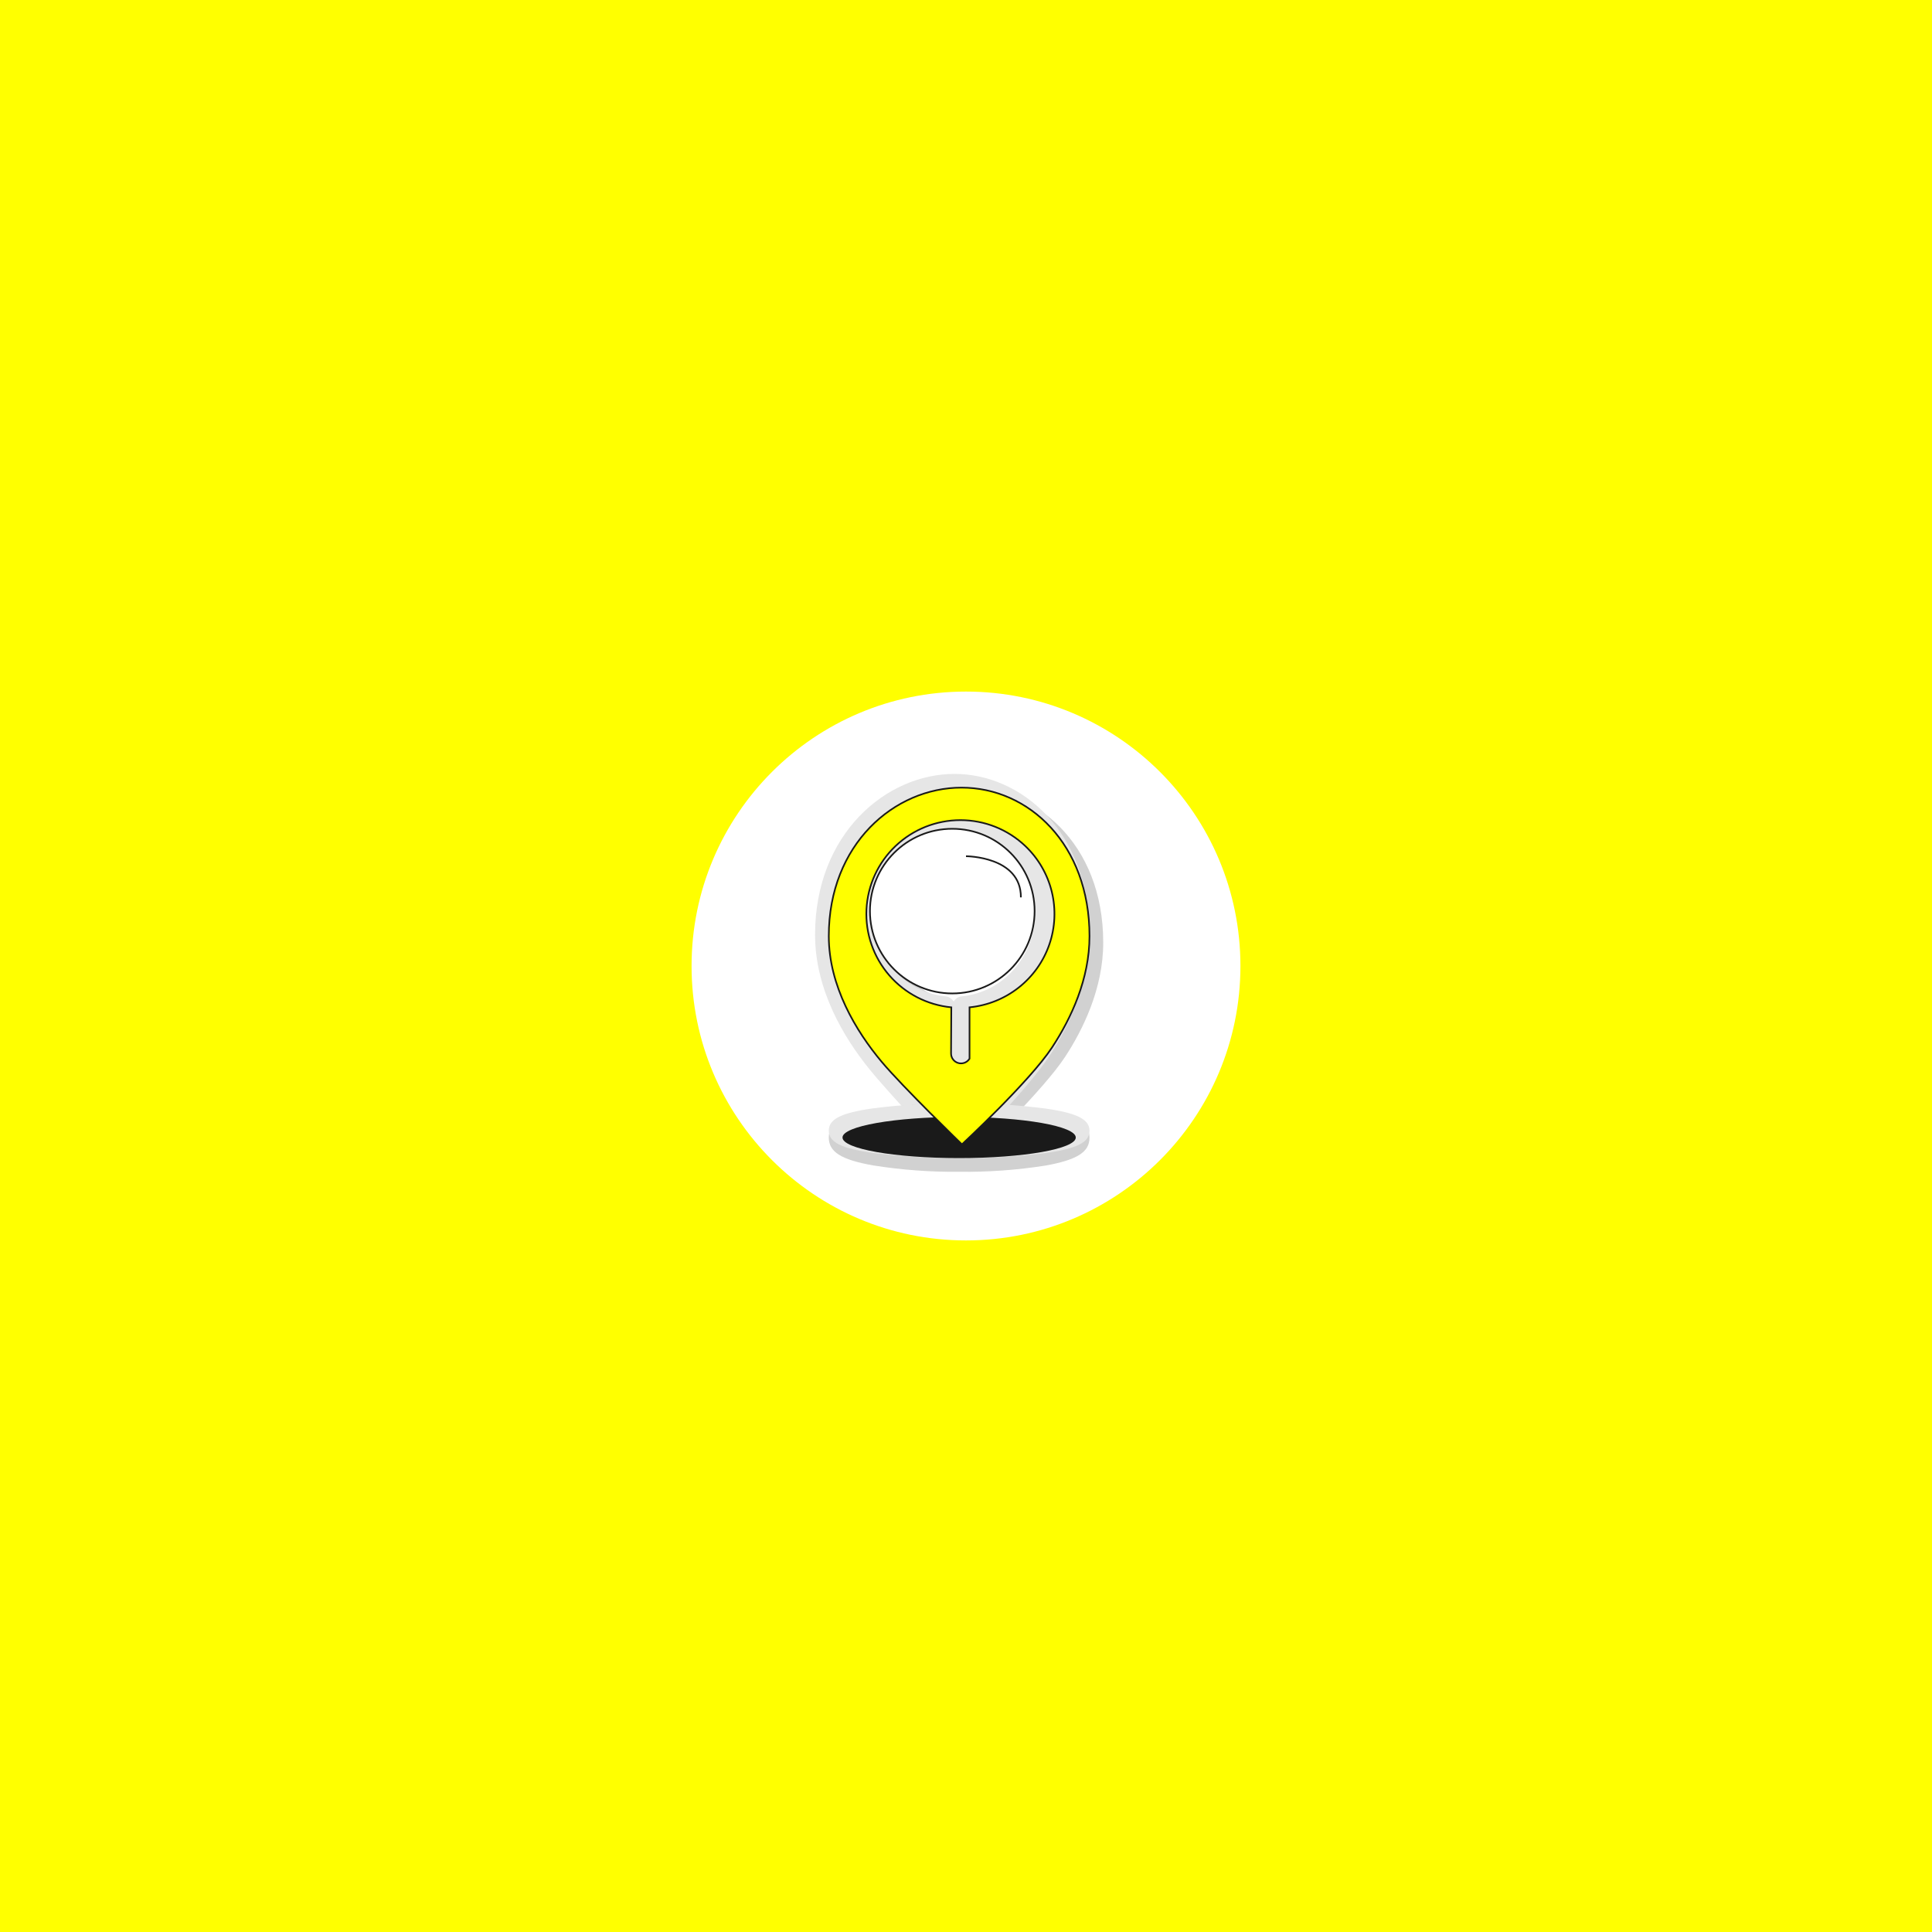
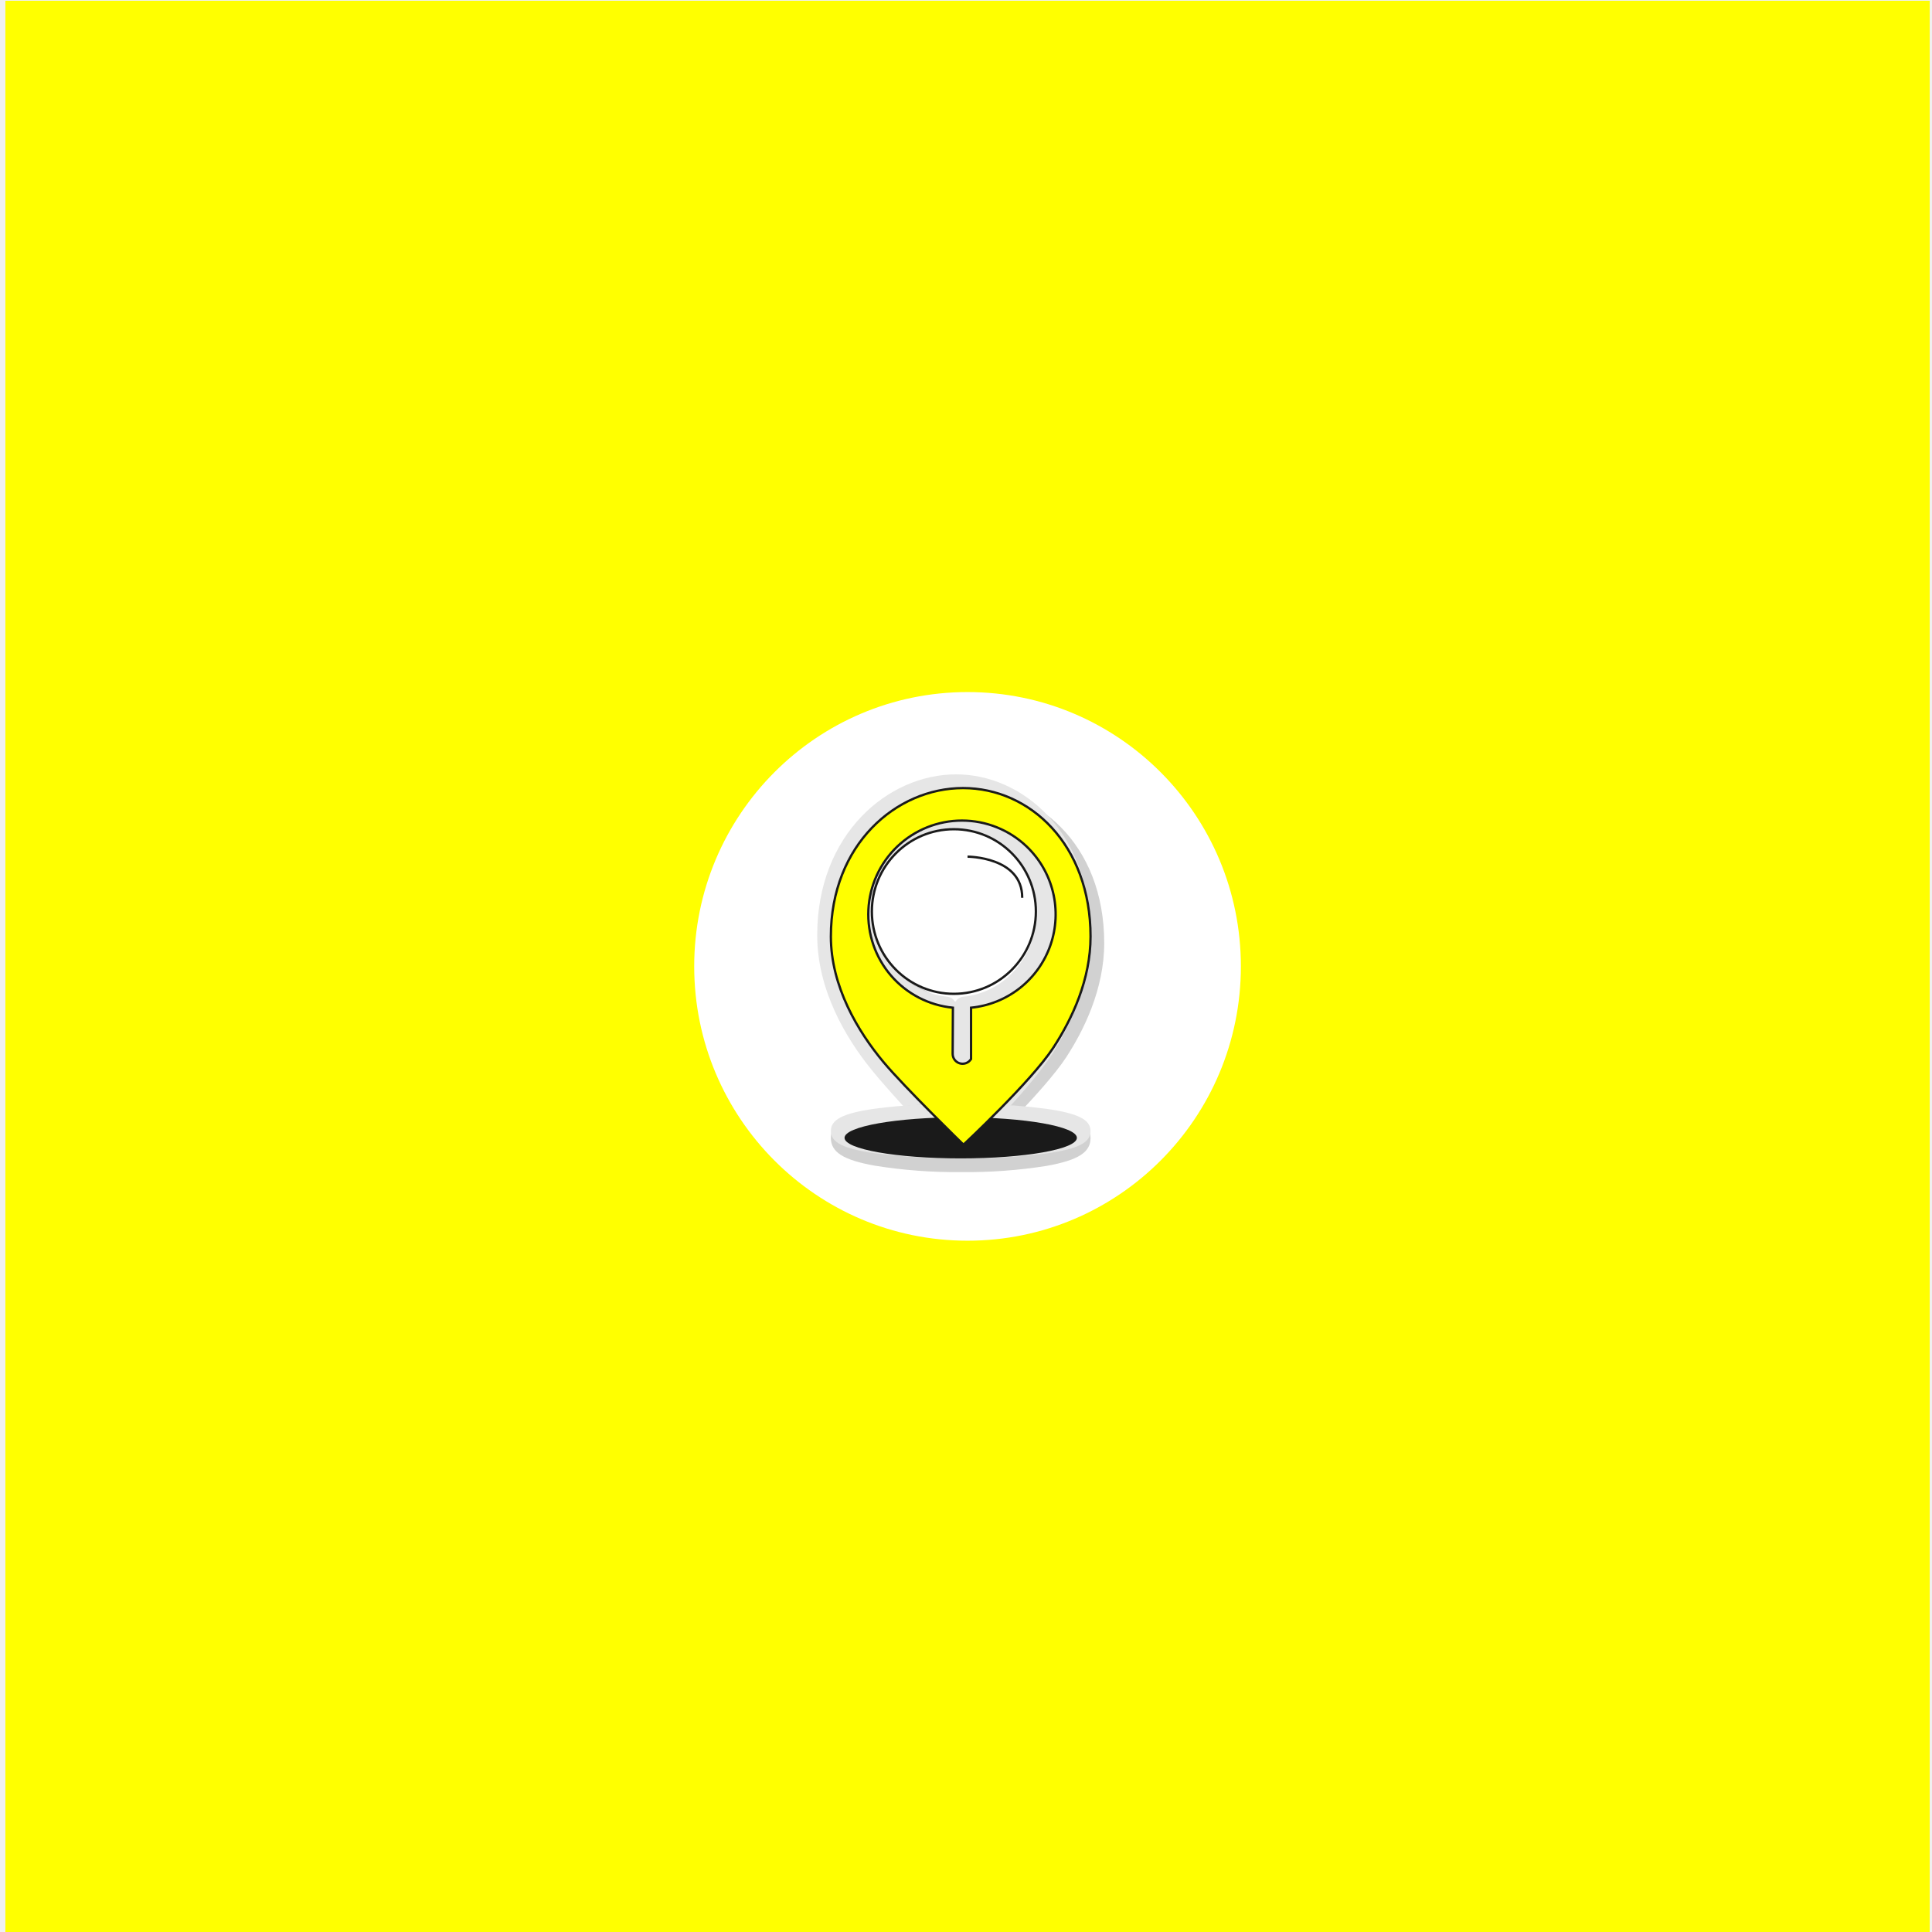
- <svg xmlns="http://www.w3.org/2000/svg" width="352" height="352" viewBox="0 0 352 352" fill="none">
-   <rect width="352" height="352" fill="#FFFF00" />
-   <circle cx="176" cy="176" r="50" fill="white" />
+ <svg xmlns="http://www.w3.org/2000/svg" width="251" height="251" viewBox="0 0 251 251" fill="none">
+   <rect x="0.7" y="0.1" width="250" height="250.9" fill="#FFFF00" />
+   <ellipse cx="125.7" cy="125.55" rx="35.511" ry="35.639" fill="white" />
  <g style="mix-blend-mode:multiply" opacity="0.52">
-     <path d="M176.424 211C176.18 211 175.939 210.951 175.714 210.858C175.489 210.765 175.284 210.628 175.112 210.456C174.685 210.022 164.588 199.802 160.805 195.258C156.33 189.916 151 181.489 151 171.762C151 154.048 163.927 143.5 176.418 143.5C188.335 143.5 201 153.392 201 171.757C201 180.202 197.211 187.746 194.036 192.581C190.012 198.713 178.195 210.035 177.692 210.511C177.347 210.828 176.894 211.003 176.424 211ZM176.22 153.202C172.421 153.184 168.762 154.631 166.007 157.241C163.952 159.189 162.502 161.687 161.831 164.435C161.161 167.184 161.298 170.067 162.225 172.74C163.153 175.413 164.833 177.763 167.063 179.508C169.293 181.254 171.98 182.321 174.803 182.583C175.104 182.61 175.394 182.712 175.646 182.879C175.898 183.046 176.104 183.273 176.245 183.54C176.39 183.275 176.598 183.049 176.85 182.882C177.103 182.715 177.392 182.612 177.694 182.582C181.48 182.235 184.985 180.441 187.477 177.575C189.969 174.708 191.257 170.991 191.07 167.199C190.883 163.407 189.236 159.834 186.474 157.224C183.712 154.616 180.047 153.174 176.245 153.201H176.219L176.22 153.202Z" fill="#A6A6A6" />
+     <path d="M126.001 150.497C125.828 150.497 125.657 150.463 125.497 150.396C125.337 150.33 125.192 150.232 125.069 150.109C124.766 149.8 117.595 142.515 114.908 139.277C111.73 135.469 107.944 129.462 107.944 122.529C107.944 109.903 117.125 102.384 125.997 102.384C134.461 102.384 143.456 109.436 143.456 122.526C143.456 128.545 140.764 133.922 138.51 137.369C135.652 141.74 127.259 149.81 126.902 150.149C126.657 150.375 126.335 150.499 126.001 150.497ZM125.857 109.3C123.158 109.287 120.56 110.318 118.603 112.179C117.143 113.568 116.113 115.348 115.637 117.307C115.161 119.266 115.258 121.321 115.917 123.226C116.576 125.132 117.769 126.806 119.353 128.051C120.937 129.295 122.845 130.056 124.85 130.242C125.064 130.262 125.269 130.334 125.448 130.453C125.627 130.572 125.774 130.734 125.874 130.925C125.977 130.735 126.124 130.574 126.304 130.455C126.483 130.336 126.689 130.263 126.903 130.242C129.592 129.994 132.081 128.716 133.851 126.673C135.621 124.629 136.536 121.979 136.403 119.277C136.27 116.574 135.101 114.027 133.139 112.167C131.177 110.308 128.574 109.28 125.874 109.299H125.856L125.857 109.3Z" fill="#A6A6A6" />
  </g>
-   <path d="M173.925 211C173.681 211 173.439 210.95 173.214 210.853C172.989 210.756 172.785 210.614 172.612 210.436C172.184 209.987 162.088 199.388 158.305 194.675C153.83 189.135 148.5 180.396 148.5 170.31C148.5 151.939 161.426 141 173.918 141C185.834 141 198.5 151.259 198.5 170.302C198.5 179.061 194.711 186.884 191.536 191.898C187.512 198.258 175.696 209.999 175.193 210.493C174.847 210.822 174.394 211.003 173.925 211ZM173.72 151.061C169.921 151.043 166.262 152.543 163.507 155.25C161.452 157.27 160.003 159.86 159.332 162.71C158.661 165.561 158.798 168.55 159.725 171.322C160.653 174.094 162.332 176.531 164.563 178.342C166.793 180.152 169.48 181.259 172.302 181.531C172.603 181.558 172.894 181.664 173.146 181.837C173.398 182.011 173.604 182.247 173.745 182.525C173.89 182.249 174.098 182.015 174.35 181.842C174.602 181.668 174.892 181.562 175.193 181.531C178.979 181.171 182.484 179.31 184.976 176.337C187.469 173.364 188.756 169.509 188.569 165.577C188.382 161.645 186.736 157.939 183.973 155.233C181.212 152.529 177.547 151.034 173.745 151.061H173.72Z" fill="#E6E6E6" />
+   <path d="M124.226 150.497C124.053 150.497 123.881 150.461 123.721 150.392C123.561 150.323 123.416 150.222 123.294 150.095C122.99 149.776 115.819 142.221 113.133 138.861C109.954 134.912 106.169 128.683 106.169 121.494C106.169 108.4 115.349 100.602 124.221 100.602C132.684 100.602 141.68 107.915 141.68 121.489C141.68 127.732 138.989 133.308 136.734 136.882C133.876 141.415 125.484 149.784 125.127 150.136C124.881 150.37 124.559 150.5 124.226 150.497ZM124.08 107.774C121.382 107.761 118.784 108.83 116.827 110.76C115.368 112.2 114.338 114.046 113.862 116.077C113.385 118.109 113.482 120.24 114.141 122.216C114.8 124.192 115.993 125.929 117.577 127.219C119.161 128.509 121.069 129.299 123.073 129.492C123.288 129.512 123.494 129.587 123.673 129.711C123.852 129.835 123.998 130.003 124.099 130.201C124.201 130.004 124.349 129.837 124.528 129.714C124.707 129.59 124.913 129.514 125.127 129.492C127.816 129.236 130.305 127.909 132.075 125.79C133.845 123.671 134.759 120.923 134.627 118.12C134.494 115.318 133.325 112.676 131.362 110.747C129.401 108.82 126.799 107.754 124.099 107.774H124.08Z" fill="#E6E6E6" />
  <g style="mix-blend-mode:multiply" opacity="0.52">
-     <path d="M174.747 213.493C169.489 213.545 164.234 213.154 159.019 212.322C153.246 211.285 151 209.869 151 207.245C151 204.62 153.246 203.206 159.019 202.175C164.234 201.343 169.488 200.952 174.747 201.005C180.007 200.966 185.264 201.37 190.48 202.215C196.247 203.245 198.5 204.667 198.5 207.284C198.5 209.9 196.247 211.323 190.48 212.361C185.263 213.18 180.005 213.558 174.747 213.493Z" fill="#A6A6A6" />
+     <path d="M124.81 152.274C121.075 152.312 117.343 152.033 113.64 151.44C109.54 150.701 107.944 149.691 107.944 147.821C107.944 145.95 109.54 144.942 113.64 144.207C117.343 143.614 121.075 143.336 124.81 143.373C128.546 143.345 132.279 143.633 135.984 144.235C140.08 144.97 141.68 145.984 141.68 147.849C141.68 149.713 140.08 150.728 135.984 151.468C132.279 152.051 128.545 152.32 124.81 152.274Z" fill="#A6A6A6" />
  </g>
-   <path d="M174.747 210.995C169.489 211.037 164.235 210.723 159.02 210.057C153.248 209.228 151 208.095 151 205.996C151 203.896 153.248 202.764 159.02 201.94C164.235 201.275 169.489 200.962 174.747 201.004C180.008 200.972 185.265 201.297 190.481 201.972C196.247 202.796 198.5 203.934 198.5 206.027C198.5 208.12 196.247 209.258 190.481 210.089C185.264 210.743 180.006 211.048 174.747 210.995Z" fill="#E6E6E6" />
-   <path d="M174.75 210.998C186.487 210.998 196 209.319 196 207.248C196 205.178 186.487 203.5 174.75 203.5C163.014 203.5 153.5 205.179 153.5 207.248C153.5 209.32 163.014 210.998 174.75 210.998Z" fill="#1A1A1A" />
-   <path d="M175.182 143.5C162.945 143.5 151 153.814 151 170.553C151 179.662 155.964 187.88 160.623 193.439C164.519 198.086 175.259 208.5 175.259 208.5C175.259 208.5 187.615 197.022 191.672 190.849C195.2 185.48 198.5 178.34 198.5 170.551C198.5 153.815 187.426 143.5 175.182 143.5ZM176.642 183.53V192.882L176.591 192.958C176.371 193.277 176.054 193.518 175.687 193.645C175.32 193.771 174.922 193.777 174.552 193.662C174.181 193.546 173.857 193.315 173.628 193.003C173.399 192.69 173.276 192.313 173.278 191.926L173.323 183.531C168.942 183.106 164.893 181.016 162.016 177.694C159.138 174.372 157.652 170.074 157.865 165.689C158.078 161.305 159.975 157.17 163.162 154.14C166.348 151.113 170.58 149.424 174.982 149.424C179.384 149.424 183.616 151.113 186.802 154.14C189.178 156.4 190.854 159.292 191.63 162.472C192.406 165.653 192.25 168.989 191.18 172.084C190.111 175.179 188.172 177.903 185.595 179.932C183.018 181.961 179.911 183.209 176.642 183.53Z" fill="#FFFF00" />
-   <path d="M175.182 143.5C162.945 143.5 151 153.814 151 170.553C151 179.662 155.964 187.88 160.623 193.439C164.519 198.086 175.259 208.5 175.259 208.5C175.259 208.5 187.615 197.022 191.672 190.849C195.2 185.48 198.5 178.34 198.5 170.551C198.5 153.815 187.426 143.5 175.182 143.5ZM176.642 183.53V192.882L176.591 192.958C176.372 193.278 176.055 193.52 175.688 193.647C175.32 193.774 174.922 193.78 174.551 193.665C174.18 193.549 173.856 193.318 173.626 193.004C173.397 192.691 173.275 192.313 173.278 191.926L173.323 183.531C168.942 183.106 164.893 181.016 162.016 177.694C159.138 174.372 157.652 170.074 157.865 165.689C158.078 161.305 159.975 157.17 163.162 154.14C166.348 151.113 170.58 149.424 174.982 149.424C179.384 149.424 183.616 151.113 186.802 154.14C189.178 156.4 190.854 159.292 191.63 162.472C192.406 165.653 192.25 168.989 191.18 172.084C190.111 175.179 188.172 177.903 185.595 179.932C183.018 181.961 179.911 183.209 176.642 183.53Z" stroke="#1A1A1A" stroke-width="0.3" stroke-miterlimit="10" />
-   <path d="M173.5 181C181.785 181 188.5 174.285 188.5 165.999C188.5 157.715 181.785 151 173.5 151C165.217 151 158.5 157.715 158.5 165.999C158.5 174.285 165.217 181 173.5 181Z" fill="white" stroke="#1A1A1A" stroke-width="0.3" stroke-miterlimit="10" />
-   <path d="M176 156C176 156 186.041 156 186 163.5" stroke="#1A1A1A" stroke-width="0.3" stroke-miterlimit="10" />
+   <path d="M124.81 150.494C121.076 150.524 117.344 150.3 113.641 149.826C109.541 149.234 107.944 148.427 107.944 146.93C107.944 145.434 109.541 144.627 113.641 144.04C117.344 143.565 121.076 143.342 124.81 143.372C128.546 143.35 132.28 143.581 135.985 144.062C140.08 144.65 141.68 145.461 141.68 146.953C141.68 148.445 140.08 149.256 135.985 149.848C132.279 150.314 128.546 150.531 124.81 150.494Z" fill="#E6E6E6" />
+   <path d="M124.812 150.496C133.148 150.496 139.905 149.299 139.905 147.823C139.905 146.348 133.148 145.151 124.812 145.151C116.477 145.151 109.72 146.349 109.72 147.823C109.72 149.3 116.477 150.496 124.812 150.496Z" fill="#1A1A1A" />
+   <path d="M125.119 102.384C116.428 102.384 107.944 109.736 107.944 121.667C107.944 128.16 111.47 134.018 114.779 137.98C117.546 141.293 125.174 148.715 125.174 148.715C125.174 148.715 133.949 140.534 136.831 136.134C139.337 132.307 141.68 127.218 141.68 121.666C141.68 109.737 133.815 102.384 125.119 102.384ZM126.156 130.917V137.583L126.12 137.638C125.964 137.865 125.739 138.037 125.478 138.127C125.217 138.217 124.935 138.221 124.671 138.139C124.408 138.057 124.178 137.892 124.015 137.669C123.852 137.446 123.765 137.177 123.767 136.901L123.799 130.918C120.687 130.615 117.811 129.125 115.768 126.758C113.724 124.39 112.668 121.326 112.82 118.2C112.971 115.075 114.318 112.128 116.582 109.969C118.845 107.811 121.851 106.607 124.977 106.607C128.103 106.607 131.109 107.811 133.372 109.969C135.06 111.579 136.25 113.64 136.801 115.908C137.352 118.175 137.241 120.553 136.482 122.759C135.722 124.965 134.345 126.906 132.515 128.352C130.684 129.799 128.478 130.688 126.156 130.917Z" fill="#FFFF00" />
+   <path d="M125.119 102.384C116.428 102.384 107.944 109.736 107.944 121.667C107.944 128.16 111.47 134.018 114.779 137.98C117.546 141.293 125.174 148.715 125.174 148.715C125.174 148.715 133.949 140.534 136.831 136.134C139.337 132.307 141.68 127.218 141.68 121.666C141.68 109.737 133.815 102.384 125.119 102.384ZM126.156 130.917V137.583L126.12 137.638C125.964 137.866 125.739 138.038 125.478 138.128C125.217 138.219 124.934 138.224 124.671 138.141C124.407 138.059 124.177 137.894 124.014 137.67C123.851 137.447 123.765 137.178 123.767 136.901L123.799 130.918C120.687 130.615 117.811 129.125 115.768 126.758C113.724 124.39 112.668 121.326 112.82 118.2C112.971 115.075 114.318 112.128 116.582 109.969C118.845 107.811 121.851 106.607 124.977 106.607C128.103 106.607 131.109 107.811 133.372 109.969C135.06 111.579 136.25 113.64 136.801 115.908C137.352 118.175 137.241 120.553 136.482 122.759C135.722 124.965 134.345 126.906 132.515 128.352C130.684 129.799 128.478 130.688 126.156 130.917Z" stroke="#1A1A1A" stroke-width="0.3" stroke-miterlimit="10" />
+   <path d="M123.925 129.114C129.809 129.114 134.578 124.327 134.578 118.422C134.578 112.517 129.809 107.73 123.925 107.73C118.042 107.73 113.271 112.517 113.271 118.422C113.271 124.327 118.042 129.114 123.925 129.114Z" fill="white" stroke="#1A1A1A" stroke-width="0.3" stroke-miterlimit="10" />
+   <path d="M125.7 111.294C125.7 111.294 132.831 111.294 132.802 116.64" stroke="#1A1A1A" stroke-width="0.3" stroke-miterlimit="10" />
</svg>
